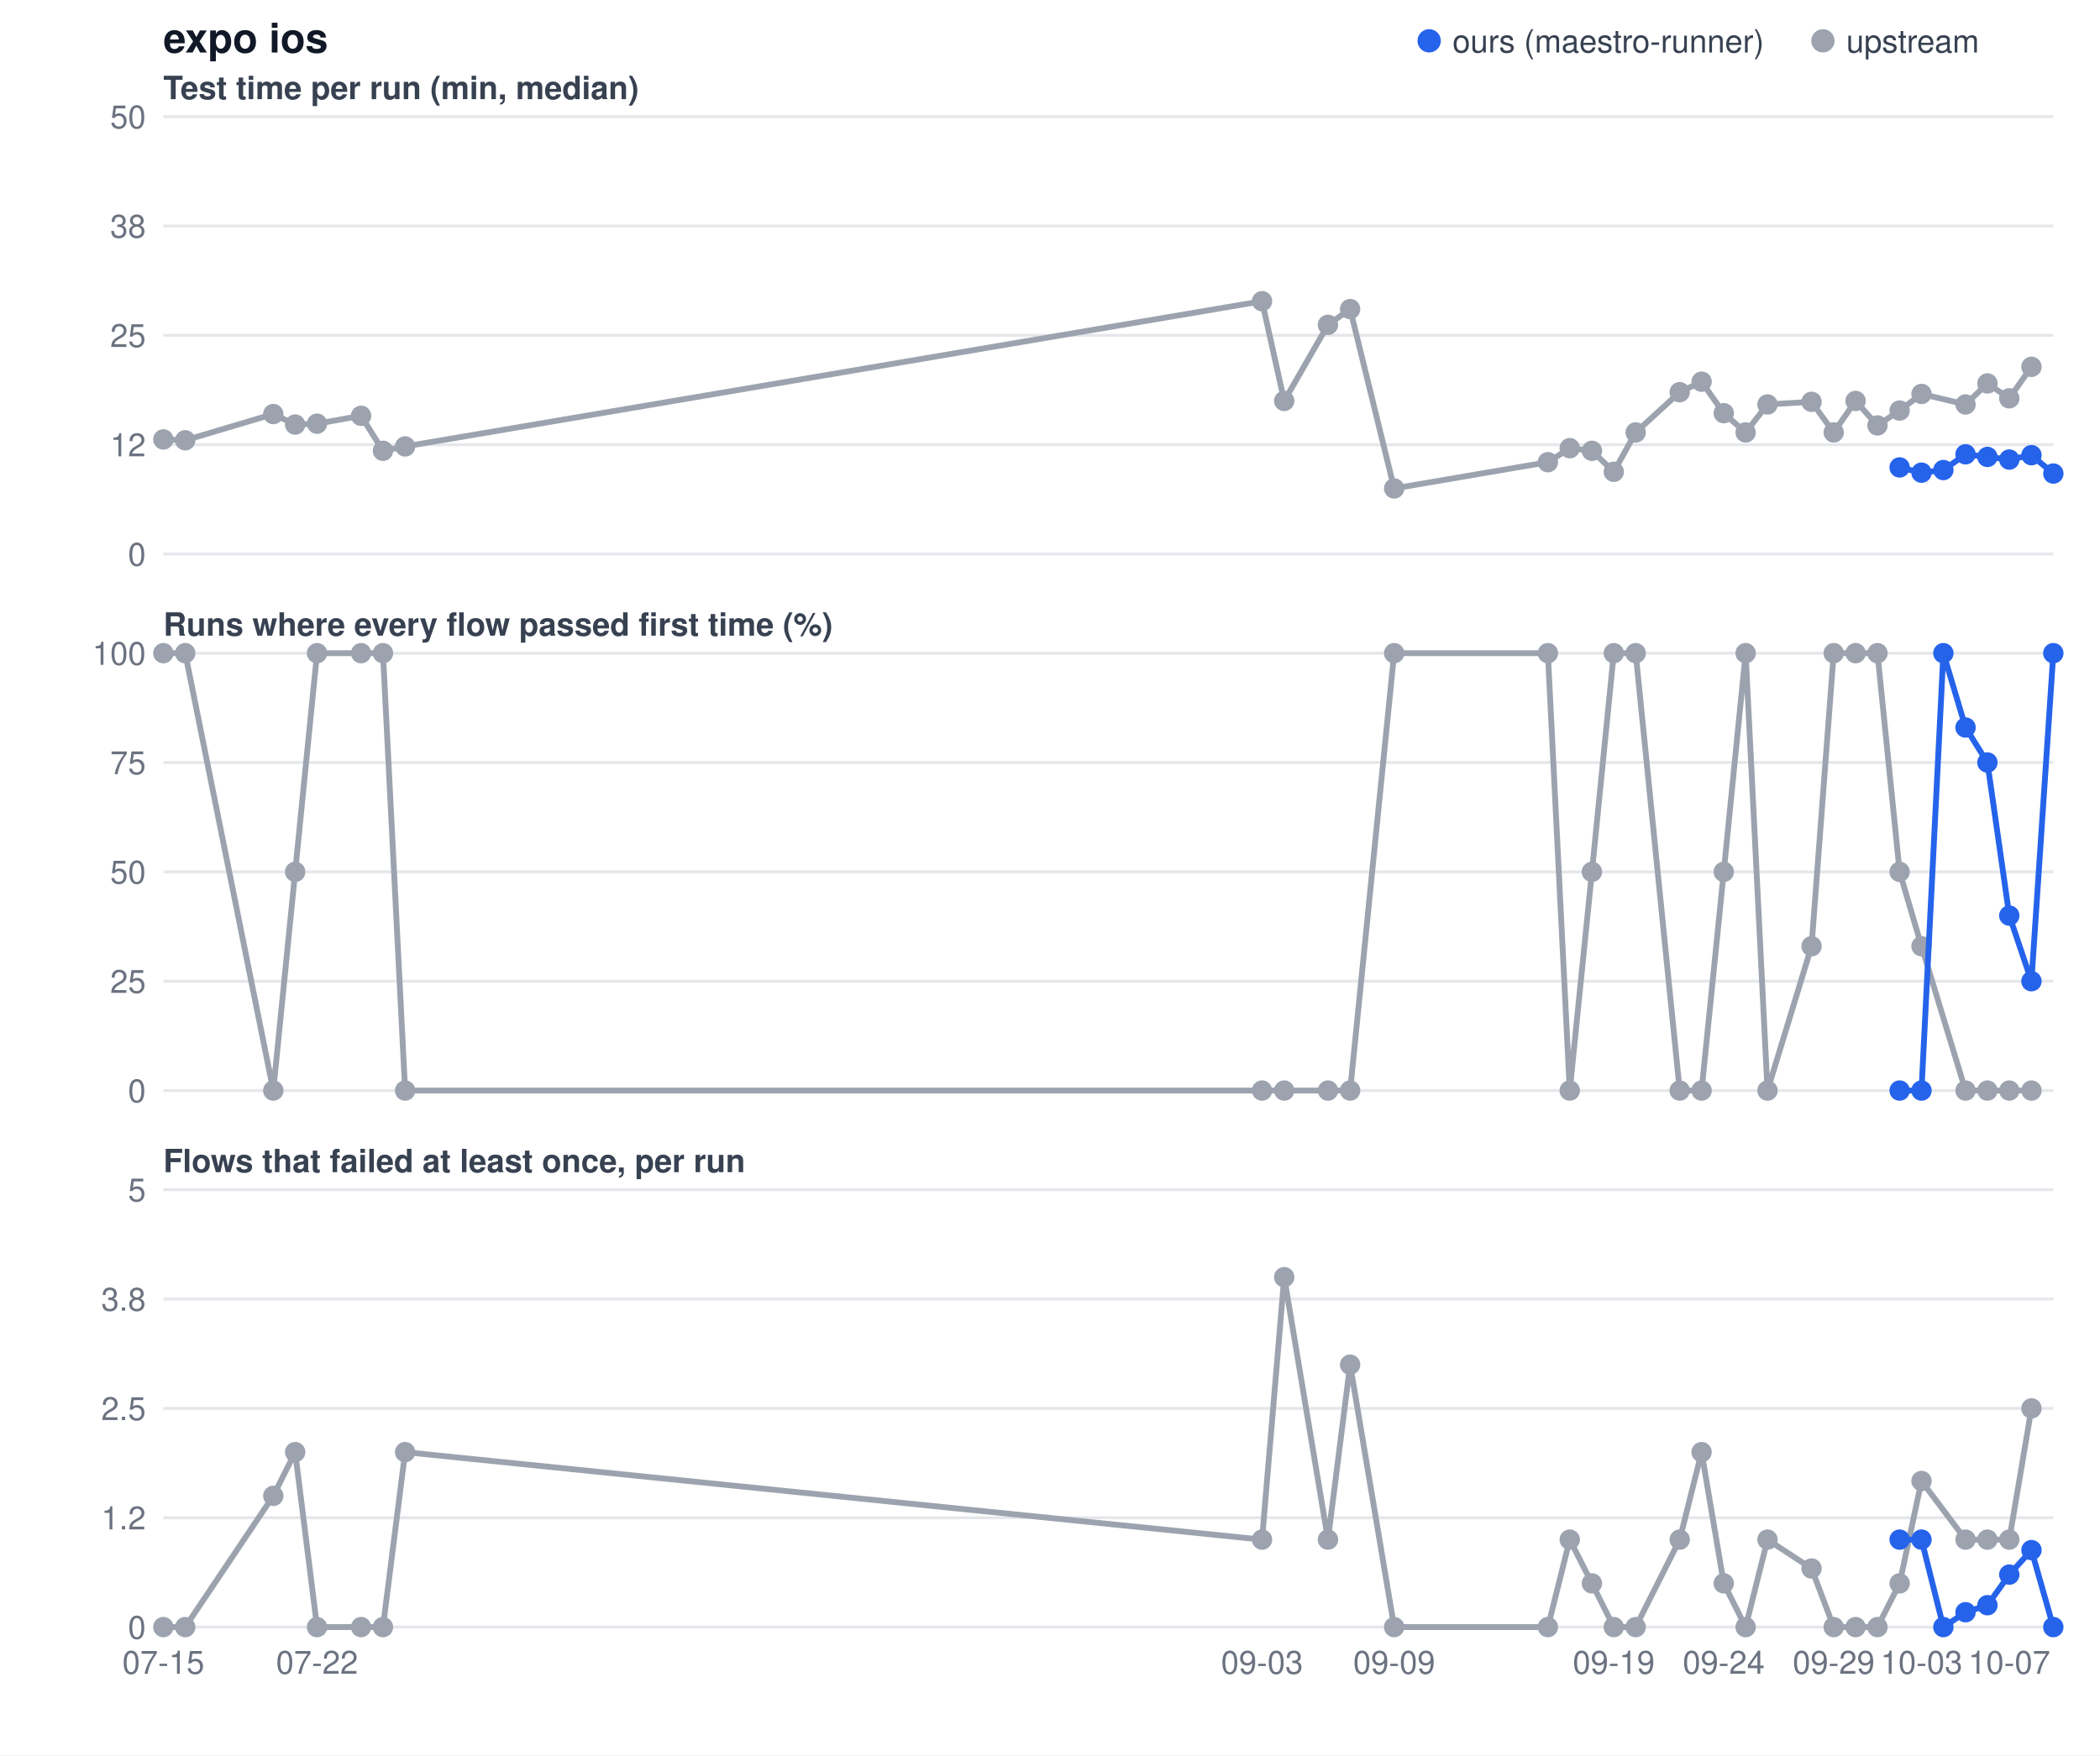
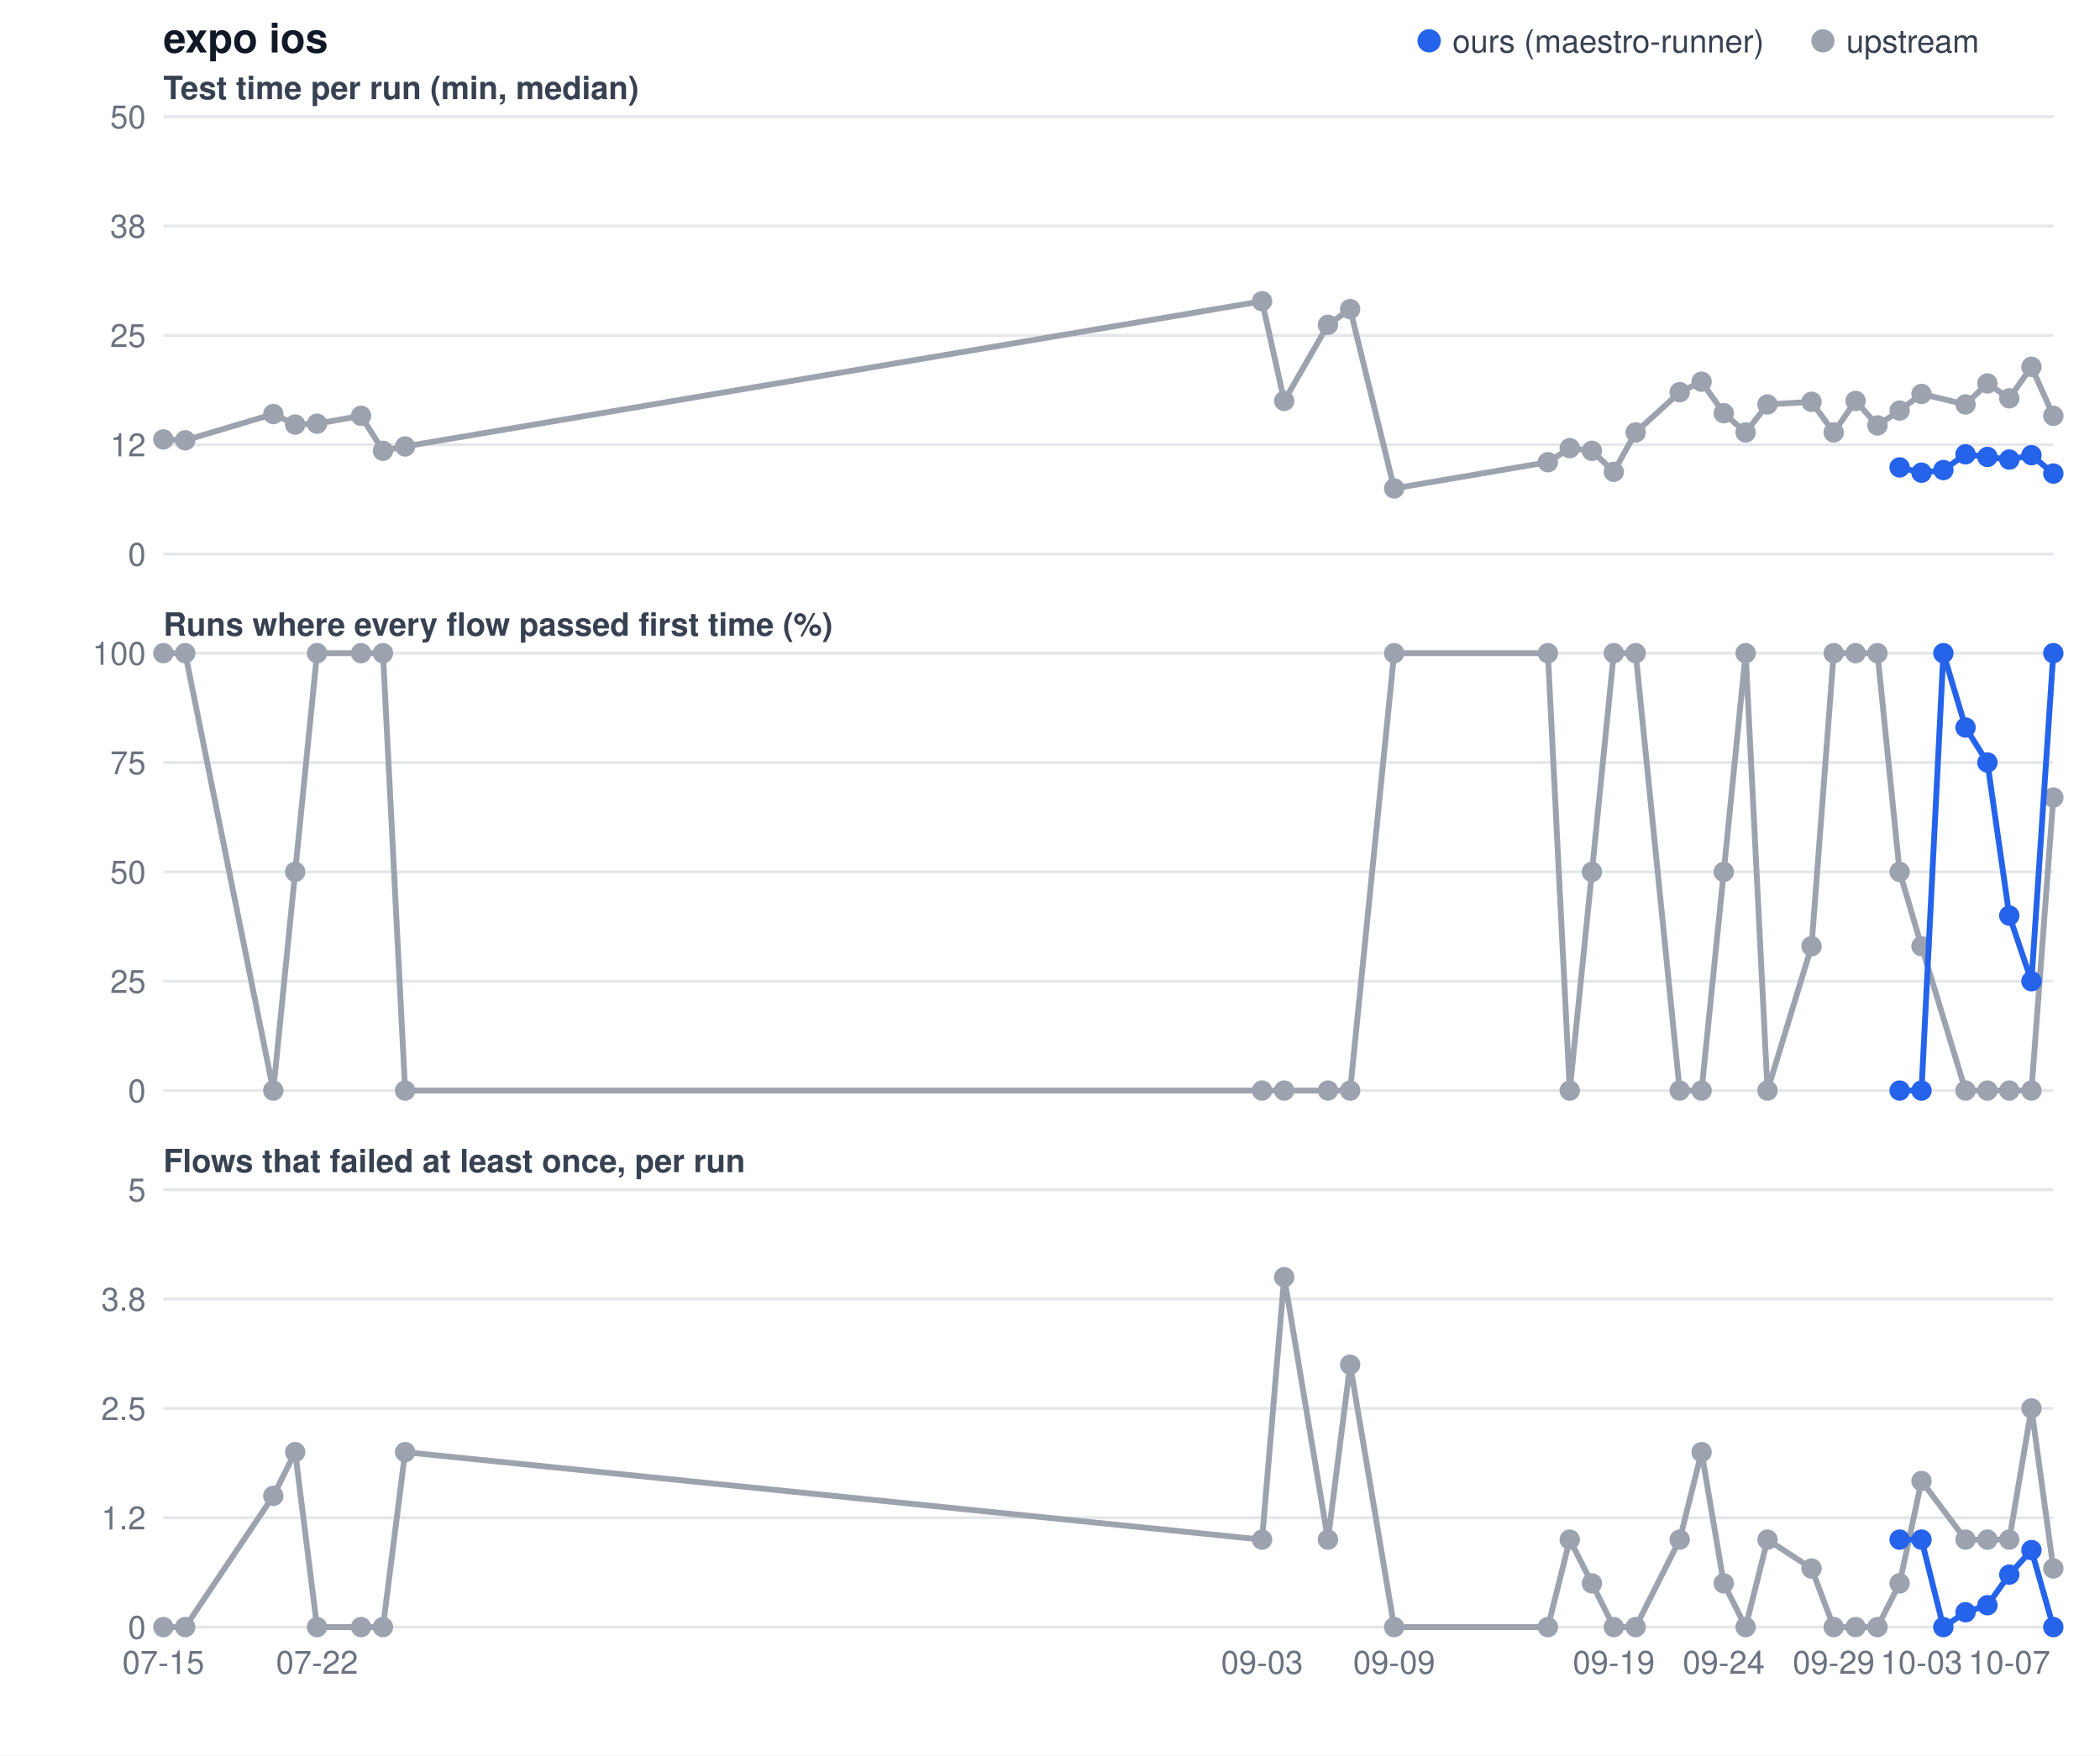
<svg xmlns="http://www.w3.org/2000/svg" width="720" height="602" font-family="-apple-system,Segoe UI,Helvetica,Arial,sans-serif" font-size="11">
  <rect width="100%" height="100%" fill="#ffffff" />
  <text x="56" y="18" font-size="14" font-weight="600" fill="#111827">expo ios</text>
  <circle cx="490" cy="14" r="4" fill="#2563eb" />
  <text x="498" y="18" fill="#374151">ours (maestro-runner)</text>
  <circle cx="625" cy="14" r="4" fill="#9ca3af" />
  <text x="633" y="18" fill="#374151">upstream</text>
  <text x="56" y="34" fill="#374151" font-weight="600">Test time per run (min, median)</text>
  <line x1="56" x2="704" y1="190.0" y2="190.0" stroke="#e5e7eb" />
  <text x="50" y="194.0" text-anchor="end" fill="#6b7280">0</text>
  <line x1="56" x2="704" y1="152.5" y2="152.5" stroke="#e5e7eb" />
  <text x="50" y="156.5" text-anchor="end" fill="#6b7280">12</text>
  <line x1="56" x2="704" y1="115.0" y2="115.0" stroke="#e5e7eb" />
  <text x="50" y="119.0" text-anchor="end" fill="#6b7280">25</text>
  <line x1="56" x2="704" y1="77.5" y2="77.5" stroke="#e5e7eb" />
  <text x="50" y="81.5" text-anchor="end" fill="#6b7280">38</text>
  <line x1="56" x2="704" y1="40.0" y2="40.0" stroke="#e5e7eb" />
  <text x="50" y="44.0" text-anchor="end" fill="#6b7280">50</text>
-   <polyline fill="none" stroke="#9ca3af" stroke-width="2" points="56.0,150.7 63.5,151.0 93.7,142.0 101.2,145.6 108.7,145.3 123.8,142.6 131.3,154.6 138.9,153.1 432.7,103.3 440.3,137.5 455.3,111.4 462.9,106.0 478.0,167.5 530.7,158.5 538.2,153.7 545.8,154.6 553.3,161.8 560.8,148.3 575.9,134.5 583.4,130.9 591.0,141.7 598.5,148.3 606.0,138.7 621.1,137.8 628.7,148.3 636.2,137.5 643.7,145.9 651.3,140.8 658.8,135.1 673.9,138.7 681.4,131.5 688.9,136.6 696.5,125.8" />
+   <polyline fill="none" stroke="#9ca3af" stroke-width="2" points="56.0,150.7 63.5,151.0 93.7,142.0 101.2,145.6 108.7,145.3 123.8,142.6 131.3,154.6 138.9,153.1 432.7,103.3 440.3,137.5 455.3,111.4 462.9,106.0 478.0,167.5 530.7,158.5 538.2,153.7 545.8,154.6 553.3,161.8 560.8,148.3 575.9,134.5 583.4,130.9 591.0,141.7 598.5,148.3 606.0,138.7 621.1,137.8 628.7,148.3 636.2,137.5 643.7,145.9 651.3,140.8 658.8,135.1 673.9,138.7 681.4,131.5 688.9,136.6 696.5,125.8 704.0,142.6" />
  <circle cx="56.0" cy="150.7" r="3.5" fill="#9ca3af" />
  <circle cx="63.5" cy="151.0" r="3.5" fill="#9ca3af" />
  <circle cx="93.7" cy="142.0" r="3.5" fill="#9ca3af" />
  <circle cx="101.2" cy="145.6" r="3.5" fill="#9ca3af" />
  <circle cx="108.7" cy="145.3" r="3.5" fill="#9ca3af" />
  <circle cx="123.8" cy="142.6" r="3.5" fill="#9ca3af" />
  <circle cx="131.3" cy="154.6" r="3.5" fill="#9ca3af" />
  <circle cx="138.9" cy="153.1" r="3.5" fill="#9ca3af" />
  <circle cx="432.7" cy="103.3" r="3.5" fill="#9ca3af" />
  <circle cx="440.3" cy="137.5" r="3.5" fill="#9ca3af" />
  <circle cx="455.3" cy="111.4" r="3.5" fill="#9ca3af" />
  <circle cx="462.9" cy="106.0" r="3.5" fill="#9ca3af" />
  <circle cx="478.0" cy="167.5" r="3.5" fill="#9ca3af" />
  <circle cx="530.7" cy="158.5" r="3.5" fill="#9ca3af" />
  <circle cx="538.2" cy="153.7" r="3.5" fill="#9ca3af" />
  <circle cx="545.8" cy="154.6" r="3.5" fill="#9ca3af" />
  <circle cx="553.3" cy="161.8" r="3.5" fill="#9ca3af" />
  <circle cx="560.8" cy="148.3" r="3.5" fill="#9ca3af" />
  <circle cx="575.9" cy="134.5" r="3.5" fill="#9ca3af" />
  <circle cx="583.4" cy="130.9" r="3.5" fill="#9ca3af" />
  <circle cx="591.0" cy="141.7" r="3.5" fill="#9ca3af" />
  <circle cx="598.5" cy="148.3" r="3.5" fill="#9ca3af" />
  <circle cx="606.0" cy="138.7" r="3.5" fill="#9ca3af" />
  <circle cx="621.1" cy="137.8" r="3.5" fill="#9ca3af" />
  <circle cx="628.7" cy="148.3" r="3.5" fill="#9ca3af" />
  <circle cx="636.2" cy="137.5" r="3.5" fill="#9ca3af" />
  <circle cx="643.7" cy="145.9" r="3.5" fill="#9ca3af" />
  <circle cx="651.3" cy="140.8" r="3.5" fill="#9ca3af" />
  <circle cx="658.8" cy="135.1" r="3.5" fill="#9ca3af" />
  <circle cx="673.9" cy="138.7" r="3.5" fill="#9ca3af" />
  <circle cx="681.4" cy="131.5" r="3.5" fill="#9ca3af" />
  <circle cx="688.9" cy="136.6" r="3.5" fill="#9ca3af" />
  <circle cx="696.5" cy="125.8" r="3.5" fill="#9ca3af" />
+   <circle cx="704.0" cy="142.6" r="3.5" fill="#9ca3af" />
  <polyline fill="none" stroke="#2563eb" stroke-width="2" points="651.3,160.3 658.8,162.1 666.3,161.2 673.9,155.8 681.4,156.7 688.9,157.6 696.5,156.1 704.0,162.4" />
  <circle cx="651.3" cy="160.3" r="3.5" fill="#2563eb" />
  <circle cx="658.8" cy="162.1" r="3.5" fill="#2563eb" />
  <circle cx="666.3" cy="161.2" r="3.5" fill="#2563eb" />
  <circle cx="673.9" cy="155.8" r="3.5" fill="#2563eb" />
  <circle cx="681.4" cy="156.7" r="3.5" fill="#2563eb" />
  <circle cx="688.9" cy="157.6" r="3.5" fill="#2563eb" />
  <circle cx="696.5" cy="156.1" r="3.5" fill="#2563eb" />
  <circle cx="704.0" cy="162.4" r="3.5" fill="#2563eb" />
  <text x="56" y="218" fill="#374151" font-weight="600">Runs where every flow passed first time (%)</text>
  <line x1="56" x2="704" y1="374.0" y2="374.0" stroke="#e5e7eb" />
  <text x="50" y="378.0" text-anchor="end" fill="#6b7280">0</text>
  <line x1="56" x2="704" y1="336.5" y2="336.5" stroke="#e5e7eb" />
  <text x="50" y="340.5" text-anchor="end" fill="#6b7280">25</text>
  <line x1="56" x2="704" y1="299.0" y2="299.0" stroke="#e5e7eb" />
  <text x="50" y="303.0" text-anchor="end" fill="#6b7280">50</text>
  <line x1="56" x2="704" y1="261.5" y2="261.5" stroke="#e5e7eb" />
  <text x="50" y="265.5" text-anchor="end" fill="#6b7280">75</text>
  <line x1="56" x2="704" y1="224.0" y2="224.0" stroke="#e5e7eb" />
  <text x="50" y="228.0" text-anchor="end" fill="#6b7280">100</text>
-   <polyline fill="none" stroke="#9ca3af" stroke-width="2" points="56.0,224.0 63.5,224.0 93.7,374.0 101.2,299.0 108.7,224.0 123.8,224.0 131.3,224.0 138.9,374.0 432.7,374.0 440.3,374.0 455.3,374.0 462.9,374.0 478.0,224.0 530.7,224.0 538.2,374.0 545.8,299.0 553.3,224.0 560.8,224.0 575.9,374.0 583.4,374.0 591.0,299.0 598.5,224.0 606.0,374.0 621.1,324.5 628.7,224.0 636.2,224.0 643.7,224.0 651.3,299.0 658.8,324.5 673.9,374.0 681.4,374.0 688.9,374.0 696.5,374.0" />
+   <polyline fill="none" stroke="#9ca3af" stroke-width="2" points="56.0,224.0 63.5,224.0 93.7,374.0 101.2,299.0 108.7,224.0 123.8,224.0 131.3,224.0 138.9,374.0 432.7,374.0 440.3,374.0 455.3,374.0 462.9,374.0 478.0,224.0 530.7,224.0 538.2,374.0 545.8,299.0 553.3,224.0 560.8,224.0 575.9,374.0 583.4,374.0 591.0,299.0 598.5,224.0 606.0,374.0 621.1,324.5 628.7,224.0 636.2,224.0 643.7,224.0 651.3,299.0 658.8,324.5 673.9,374.0 681.4,374.0 688.9,374.0 696.5,374.0 704.0,273.5" />
  <circle cx="56.0" cy="224.0" r="3.5" fill="#9ca3af" />
  <circle cx="63.5" cy="224.0" r="3.5" fill="#9ca3af" />
  <circle cx="93.7" cy="374.0" r="3.5" fill="#9ca3af" />
  <circle cx="101.2" cy="299.0" r="3.5" fill="#9ca3af" />
  <circle cx="108.7" cy="224.0" r="3.5" fill="#9ca3af" />
  <circle cx="123.8" cy="224.0" r="3.5" fill="#9ca3af" />
  <circle cx="131.3" cy="224.0" r="3.5" fill="#9ca3af" />
  <circle cx="138.9" cy="374.0" r="3.5" fill="#9ca3af" />
  <circle cx="432.7" cy="374.0" r="3.5" fill="#9ca3af" />
  <circle cx="440.3" cy="374.0" r="3.5" fill="#9ca3af" />
  <circle cx="455.3" cy="374.0" r="3.5" fill="#9ca3af" />
  <circle cx="462.9" cy="374.0" r="3.5" fill="#9ca3af" />
  <circle cx="478.0" cy="224.0" r="3.5" fill="#9ca3af" />
  <circle cx="530.7" cy="224.0" r="3.5" fill="#9ca3af" />
  <circle cx="538.2" cy="374.0" r="3.5" fill="#9ca3af" />
  <circle cx="545.8" cy="299.0" r="3.5" fill="#9ca3af" />
  <circle cx="553.3" cy="224.0" r="3.5" fill="#9ca3af" />
  <circle cx="560.8" cy="224.0" r="3.5" fill="#9ca3af" />
  <circle cx="575.9" cy="374.0" r="3.5" fill="#9ca3af" />
  <circle cx="583.4" cy="374.0" r="3.5" fill="#9ca3af" />
  <circle cx="591.0" cy="299.0" r="3.5" fill="#9ca3af" />
  <circle cx="598.5" cy="224.0" r="3.5" fill="#9ca3af" />
  <circle cx="606.0" cy="374.0" r="3.5" fill="#9ca3af" />
  <circle cx="621.1" cy="324.5" r="3.5" fill="#9ca3af" />
  <circle cx="628.7" cy="224.0" r="3.5" fill="#9ca3af" />
  <circle cx="636.2" cy="224.0" r="3.5" fill="#9ca3af" />
  <circle cx="643.7" cy="224.0" r="3.5" fill="#9ca3af" />
  <circle cx="651.3" cy="299.0" r="3.5" fill="#9ca3af" />
  <circle cx="658.8" cy="324.5" r="3.5" fill="#9ca3af" />
  <circle cx="673.9" cy="374.0" r="3.5" fill="#9ca3af" />
  <circle cx="681.4" cy="374.0" r="3.5" fill="#9ca3af" />
  <circle cx="688.9" cy="374.0" r="3.5" fill="#9ca3af" />
  <circle cx="696.5" cy="374.0" r="3.5" fill="#9ca3af" />
+   <circle cx="704.0" cy="273.5" r="3.5" fill="#9ca3af" />
  <polyline fill="none" stroke="#2563eb" stroke-width="2" points="651.3,374.0 658.8,374.0 666.3,224.0 673.9,249.5 681.4,261.5 688.9,314.0 696.5,336.5 704.0,224.0" />
  <circle cx="651.3" cy="374.0" r="3.5" fill="#2563eb" />
  <circle cx="658.8" cy="374.0" r="3.5" fill="#2563eb" />
  <circle cx="666.3" cy="224.0" r="3.5" fill="#2563eb" />
  <circle cx="673.9" cy="249.5" r="3.5" fill="#2563eb" />
  <circle cx="681.4" cy="261.5" r="3.5" fill="#2563eb" />
  <circle cx="688.9" cy="314.0" r="3.5" fill="#2563eb" />
  <circle cx="696.5" cy="336.5" r="3.5" fill="#2563eb" />
  <circle cx="704.0" cy="224.0" r="3.5" fill="#2563eb" />
  <text x="56" y="402" fill="#374151" font-weight="600">Flows that failed at least once, per run</text>
  <line x1="56" x2="704" y1="558.0" y2="558.0" stroke="#e5e7eb" />
  <text x="50" y="562.0" text-anchor="end" fill="#6b7280">0</text>
  <line x1="56" x2="704" y1="520.5" y2="520.5" stroke="#e5e7eb" />
  <text x="50" y="524.5" text-anchor="end" fill="#6b7280">1.2</text>
  <line x1="56" x2="704" y1="483.0" y2="483.0" stroke="#e5e7eb" />
  <text x="50" y="487.0" text-anchor="end" fill="#6b7280">2.5</text>
  <line x1="56" x2="704" y1="445.5" y2="445.5" stroke="#e5e7eb" />
  <text x="50" y="449.5" text-anchor="end" fill="#6b7280">3.8</text>
  <line x1="56" x2="704" y1="408.0" y2="408.0" stroke="#e5e7eb" />
  <text x="50" y="412.0" text-anchor="end" fill="#6b7280">5</text>
-   <polyline fill="none" stroke="#9ca3af" stroke-width="2" points="56.0,558.0 63.5,558.0 93.7,513.0 101.2,498.0 108.7,558.0 123.8,558.0 131.3,558.0 138.9,498.0 432.7,528.0 440.3,438.0 455.3,528.0 462.9,468.0 478.0,558.0 530.7,558.0 538.2,528.0 545.8,543.0 553.3,558.0 560.8,558.0 575.9,528.0 583.4,498.0 591.0,543.0 598.5,558.0 606.0,528.0 621.1,537.9 628.7,558.0 636.2,558.0 643.7,558.0 651.3,543.0 658.8,507.9 673.9,528.0 681.4,528.0 688.9,528.0 696.5,483.0" />
+   <polyline fill="none" stroke="#9ca3af" stroke-width="2" points="56.0,558.0 63.5,558.0 93.7,513.0 101.2,498.0 108.7,558.0 123.8,558.0 131.3,558.0 138.9,498.0 432.7,528.0 440.3,438.0 455.3,528.0 462.9,468.0 478.0,558.0 530.7,558.0 538.2,528.0 545.8,543.0 553.3,558.0 560.8,558.0 575.9,528.0 583.4,498.0 591.0,543.0 598.5,558.0 606.0,528.0 621.1,537.9 628.7,558.0 636.2,558.0 643.7,558.0 651.3,543.0 658.8,507.9 673.9,528.0 681.4,528.0 688.9,528.0 696.5,483.0 704.0,537.9" />
  <circle cx="56.0" cy="558.0" r="3.5" fill="#9ca3af" />
  <circle cx="63.5" cy="558.0" r="3.5" fill="#9ca3af" />
  <circle cx="93.7" cy="513.0" r="3.5" fill="#9ca3af" />
  <circle cx="101.2" cy="498.0" r="3.5" fill="#9ca3af" />
  <circle cx="108.7" cy="558.0" r="3.5" fill="#9ca3af" />
  <circle cx="123.8" cy="558.0" r="3.5" fill="#9ca3af" />
  <circle cx="131.3" cy="558.0" r="3.5" fill="#9ca3af" />
  <circle cx="138.9" cy="498.0" r="3.5" fill="#9ca3af" />
  <circle cx="432.7" cy="528.0" r="3.5" fill="#9ca3af" />
  <circle cx="440.3" cy="438.0" r="3.5" fill="#9ca3af" />
  <circle cx="455.3" cy="528.0" r="3.5" fill="#9ca3af" />
  <circle cx="462.9" cy="468.0" r="3.5" fill="#9ca3af" />
  <circle cx="478.0" cy="558.0" r="3.5" fill="#9ca3af" />
  <circle cx="530.7" cy="558.0" r="3.5" fill="#9ca3af" />
  <circle cx="538.2" cy="528.0" r="3.5" fill="#9ca3af" />
  <circle cx="545.8" cy="543.0" r="3.5" fill="#9ca3af" />
  <circle cx="553.3" cy="558.0" r="3.5" fill="#9ca3af" />
  <circle cx="560.8" cy="558.0" r="3.5" fill="#9ca3af" />
  <circle cx="575.9" cy="528.0" r="3.5" fill="#9ca3af" />
  <circle cx="583.4" cy="498.0" r="3.5" fill="#9ca3af" />
  <circle cx="591.0" cy="543.0" r="3.5" fill="#9ca3af" />
  <circle cx="598.5" cy="558.0" r="3.5" fill="#9ca3af" />
  <circle cx="606.0" cy="528.0" r="3.5" fill="#9ca3af" />
  <circle cx="621.1" cy="537.9" r="3.5" fill="#9ca3af" />
  <circle cx="628.7" cy="558.0" r="3.5" fill="#9ca3af" />
  <circle cx="636.2" cy="558.0" r="3.5" fill="#9ca3af" />
  <circle cx="643.7" cy="558.0" r="3.5" fill="#9ca3af" />
  <circle cx="651.3" cy="543.0" r="3.5" fill="#9ca3af" />
  <circle cx="658.8" cy="507.9" r="3.5" fill="#9ca3af" />
  <circle cx="673.9" cy="528.0" r="3.5" fill="#9ca3af" />
  <circle cx="681.4" cy="528.0" r="3.5" fill="#9ca3af" />
  <circle cx="688.9" cy="528.0" r="3.5" fill="#9ca3af" />
  <circle cx="696.5" cy="483.0" r="3.5" fill="#9ca3af" />
+   <circle cx="704.0" cy="537.9" r="3.5" fill="#9ca3af" />
  <polyline fill="none" stroke="#2563eb" stroke-width="2" points="651.3,528.0 658.8,528.0 666.3,558.0 673.9,552.9 681.4,550.5 688.9,540.0 696.5,531.6 704.0,558.0" />
  <circle cx="651.3" cy="528.0" r="3.5" fill="#2563eb" />
  <circle cx="658.8" cy="528.0" r="3.5" fill="#2563eb" />
  <circle cx="666.3" cy="558.0" r="3.5" fill="#2563eb" />
  <circle cx="673.9" cy="552.9" r="3.5" fill="#2563eb" />
  <circle cx="681.4" cy="550.5" r="3.5" fill="#2563eb" />
  <circle cx="688.9" cy="540.0" r="3.5" fill="#2563eb" />
  <circle cx="696.5" cy="531.6" r="3.5" fill="#2563eb" />
  <circle cx="704.0" cy="558.0" r="3.5" fill="#2563eb" />
  <text x="56.0" y="574" text-anchor="middle" fill="#6b7280">07-15</text>
  <text x="108.7" y="574" text-anchor="middle" fill="#6b7280">07-22</text>
  <text x="432.7" y="574" text-anchor="middle" fill="#6b7280">09-03</text>
  <text x="478.0" y="574" text-anchor="middle" fill="#6b7280">09-09</text>
  <text x="553.3" y="574" text-anchor="middle" fill="#6b7280">09-19</text>
  <text x="591.0" y="574" text-anchor="middle" fill="#6b7280">09-24</text>
  <text x="628.7" y="574" text-anchor="middle" fill="#6b7280">09-29</text>
  <text x="658.8" y="574" text-anchor="middle" fill="#6b7280">10-03</text>
  <text x="688.9" y="574" text-anchor="middle" fill="#6b7280">10-07</text>
</svg>
